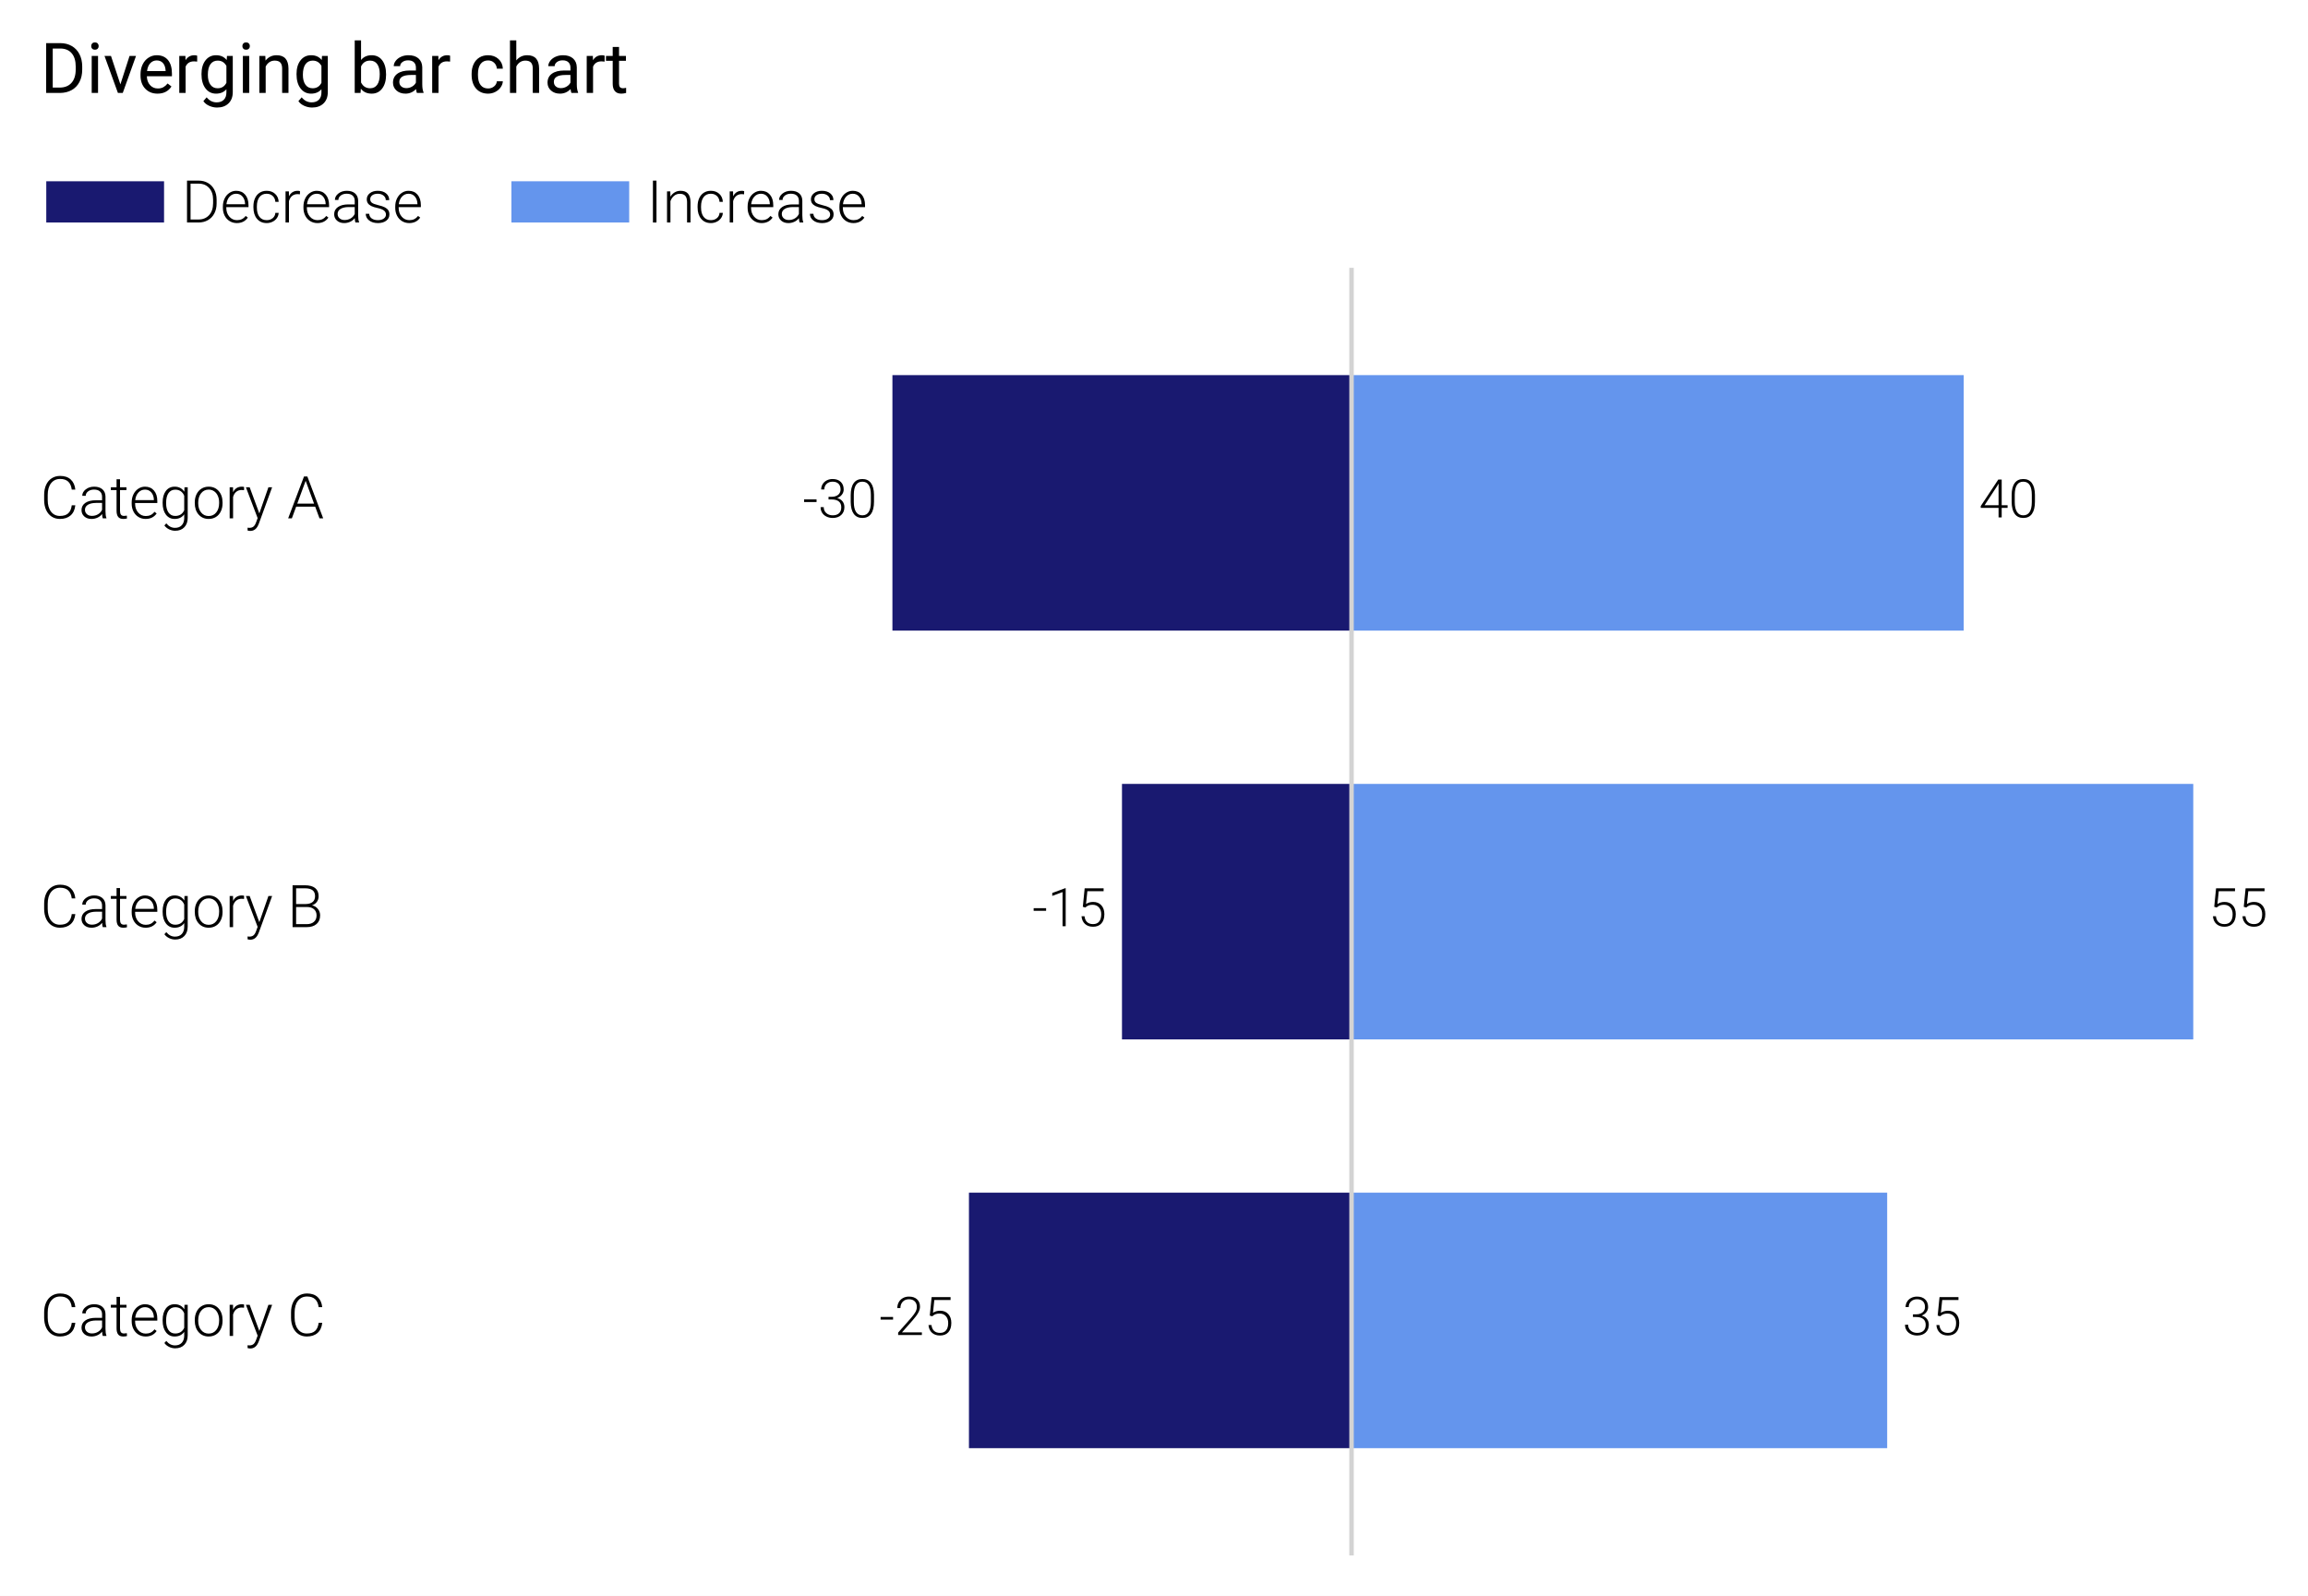
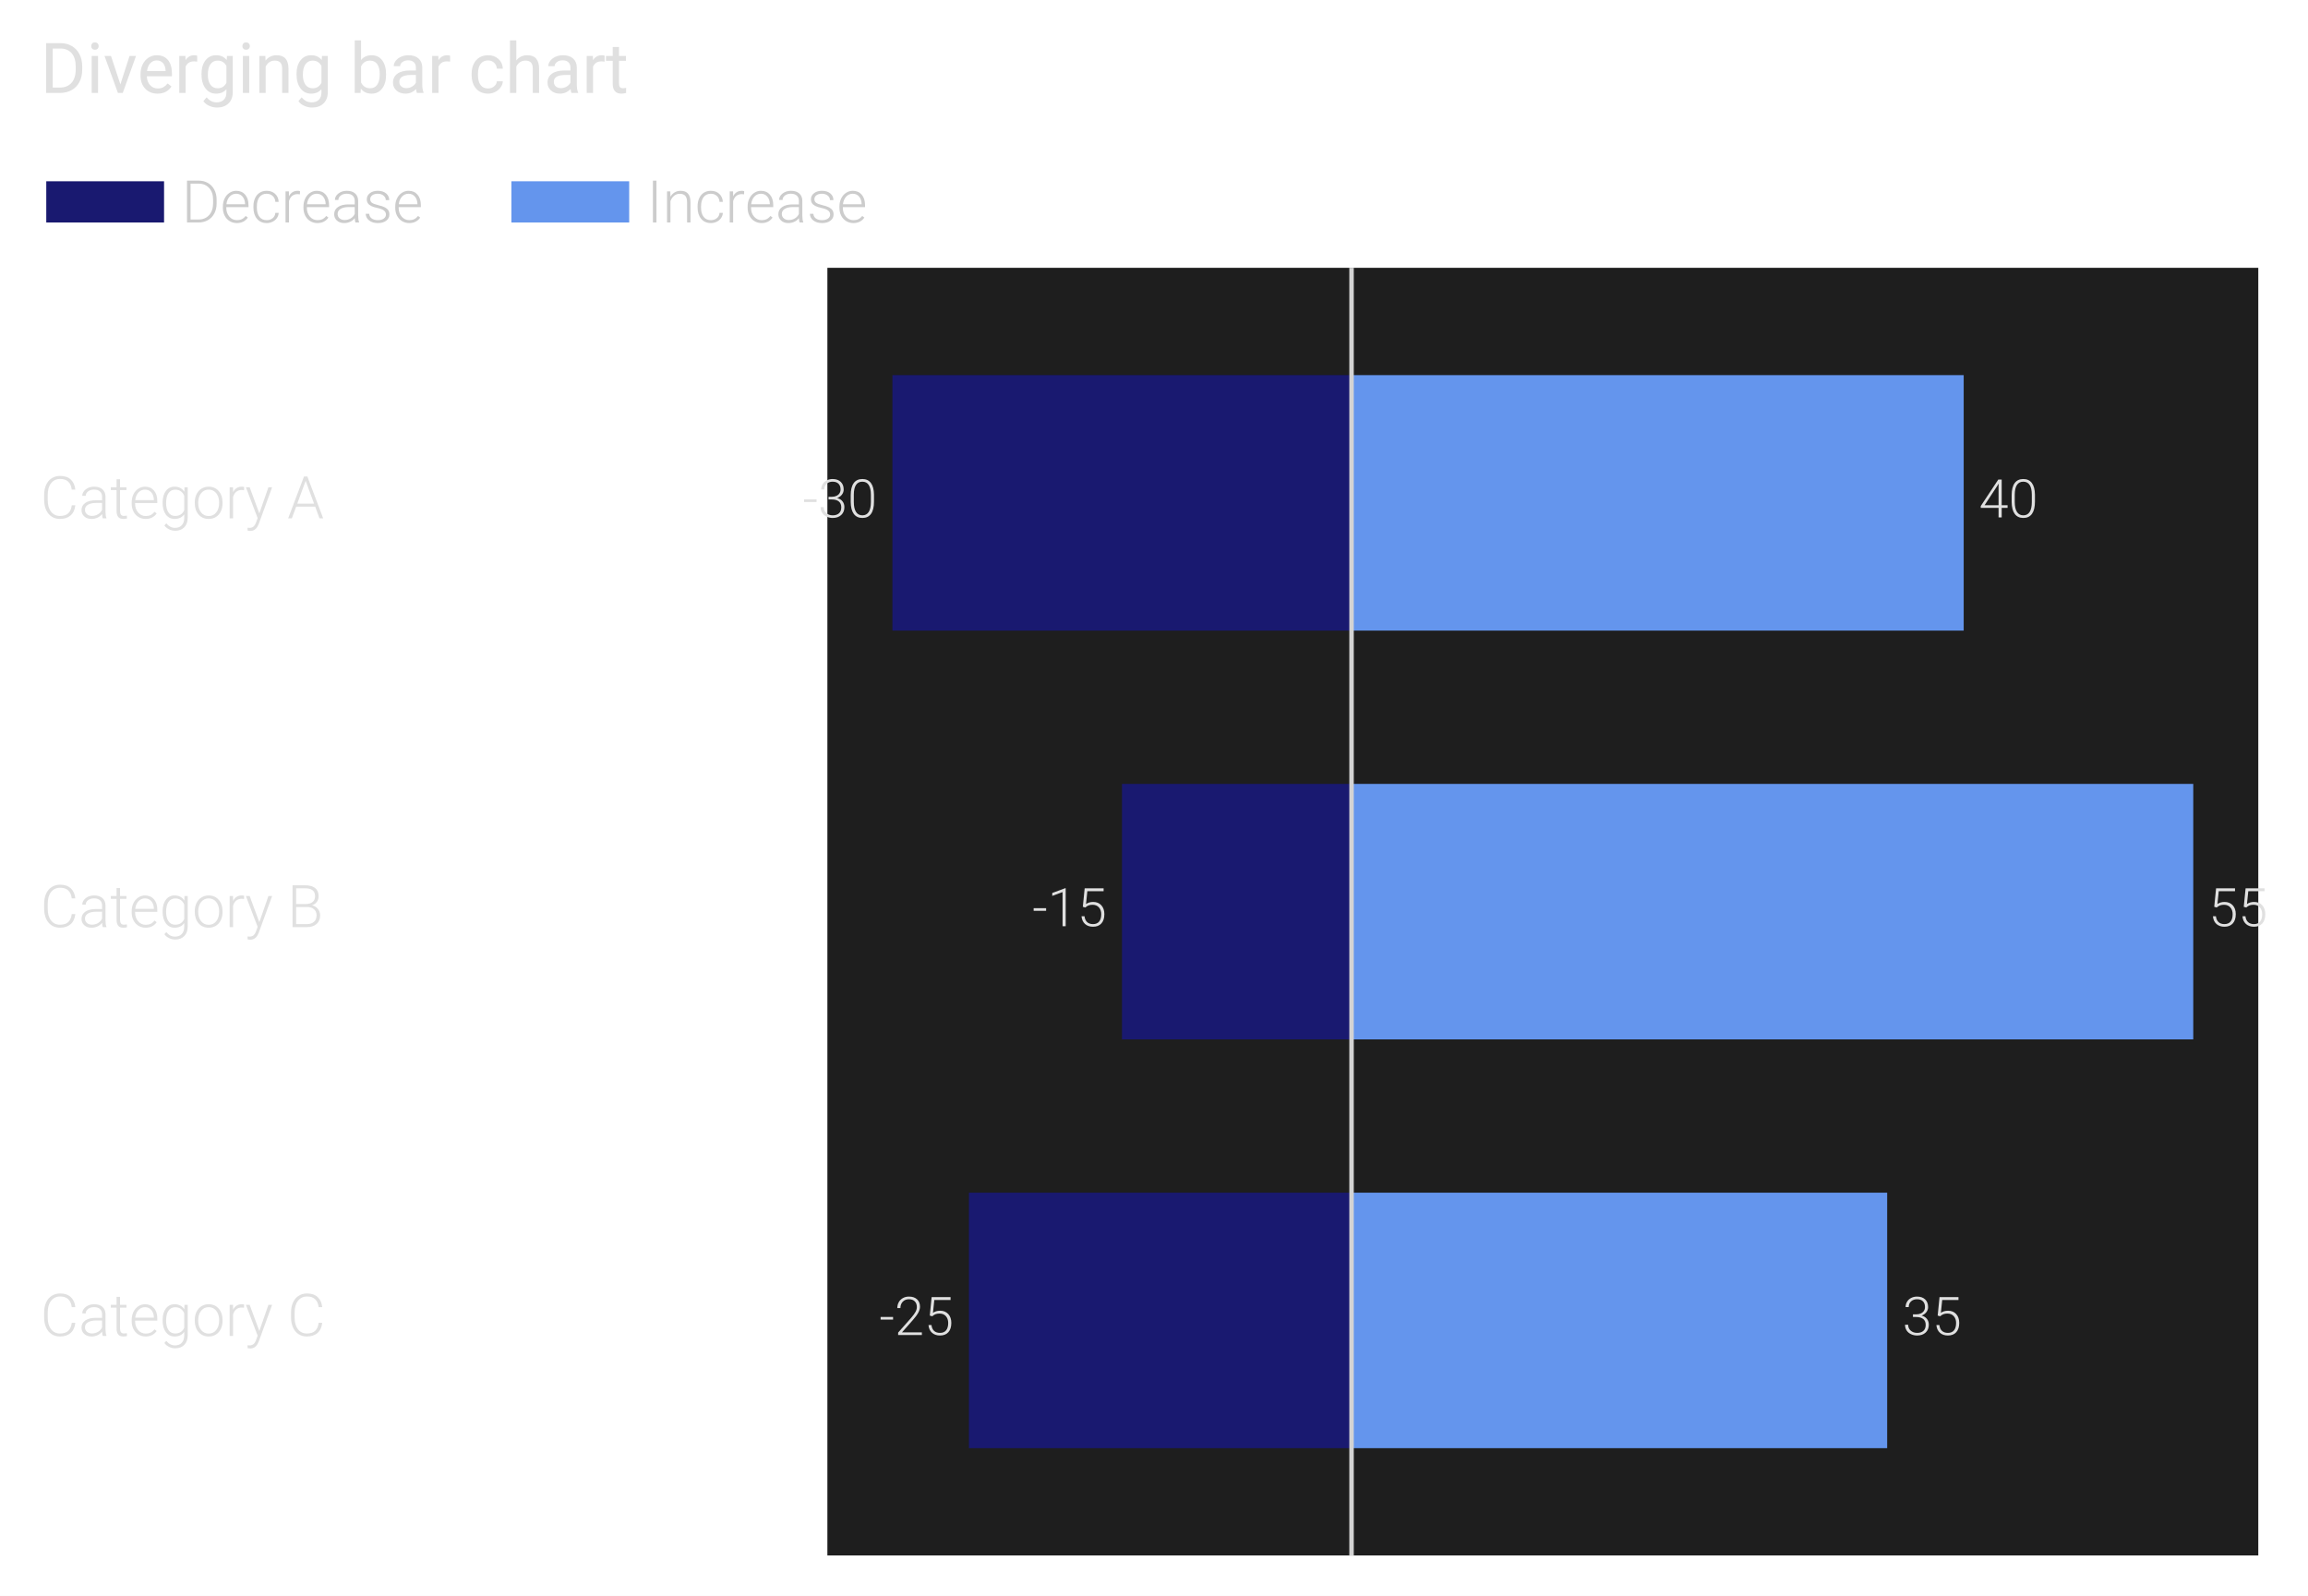
<svg xmlns="http://www.w3.org/2000/svg" xmlns:xlink="http://www.w3.org/1999/xlink" width="411.495pt" height="284.562pt" viewBox="0 0 411.495 284.562" version="1.1">
  <defs>
    <style type="text/css">*{stroke-linejoin: round; stroke-linecap: butt}</style>
  </defs>
  <g id="figure_1">
    <g id="patch_1">
      <path d="M 0 284.562  L 411.495 284.562  L 411.495 0  L 0 0  z " style="fill: #ffffff" />
    </g>
    <g id="axes_1">
      <g id="patch_2">
-         <path d="M 147.515 277.362  L 402.633 277.362  L 402.633 47.756  L 147.515 47.756  z " style="fill: #ffffff" />
+         <path d="M 147.515 277.362  L 402.633 277.362  L 402.633 47.756  L 147.515 47.756  z " style="fill: #1e1e1e" />
      </g>
      <g id="matplotlib.axis_1" />
      <g id="matplotlib.axis_2" />
      <g id="patch_3">
        <path d="M 240.967 258.229  L 172.754 258.229  L 172.754 212.672  L 240.967 212.672  z " clip-path="url(#p7fe0272d4f)" style="fill: #191970" />
      </g>
      <g id="patch_4">
        <path d="M 240.967 185.338  L 200.039 185.338  L 200.039 139.781  L 240.967 139.781  z " clip-path="url(#p7fe0272d4f)" style="fill: #191970" />
      </g>
      <g id="patch_5">
        <path d="M 240.967 112.447  L 159.111 112.447  L 159.111 66.89  L 240.967 66.89  z " clip-path="url(#p7fe0272d4f)" style="fill: #191970" />
      </g>
      <g id="patch_6">
        <path d="M 240.967 258.229  L 336.466 258.229  L 336.466 212.672  L 240.967 212.672  z " clip-path="url(#p7fe0272d4f)" style="fill: #6495ed" />
      </g>
      <g id="patch_7">
        <path d="M 240.967 185.338  L 391.037 185.338  L 391.037 139.781  L 240.967 139.781  z " clip-path="url(#p7fe0272d4f)" style="fill: #6495ed" />
      </g>
      <g id="patch_8">
        <path d="M 240.967 112.447  L 350.109 112.447  L 350.109 66.89  L 240.967 66.89  z " clip-path="url(#p7fe0272d4f)" style="fill: #6495ed" />
      </g>
      <g id="line2d_1">
        <path d="M 240.967 277.362  L 240.967 47.756  " clip-path="url(#p7fe0272d4f)" style="fill: none; stroke: #d3d3d3; stroke-width: 0.8; stroke-linecap: square" />
      </g>
      <g id="text_1">
-         <g transform="translate(7.2 238.213) scale(0.105 -0.105)">
+         <g style="fill: #e0e0e0" transform="translate(7.2 238.213) scale(0.105 -0.105)">
          <defs>
            <path id="Roboto-Light-43" d="M 3797 1419  Q 3719 700 3283 318  Q 2847 -63 2122 -63  Q 1616 -63 1227 190  Q 838 444 625 908  Q 413 1372 409 1969  L 409 2559  Q 409 3166 621 3634  Q 834 4103 1232 4358  Q 1631 4613 2150 4613  Q 2881 4613 3304 4217  Q 3728 3822 3797 3125  L 3409 3125  Q 3266 4284 2150 4284  Q 1531 4284 1164 3821  Q 797 3359 797 2544  L 797 1988  Q 797 1200 1155 731  Q 1513 263 2122 263  Q 2725 263 3031 552  Q 3338 841 3409 1419  L 3797 1419  z " transform="scale(0.015625)" />
            <path id="Roboto-Light-61" d="M 2622 0  Q 2566 159 2550 472  Q 2353 216 2048 76  Q 1744 -63 1403 -63  Q 916 -63 614 209  Q 313 481 313 897  Q 313 1391 723 1678  Q 1134 1966 1869 1966  L 2547 1966  L 2547 2350  Q 2547 2713 2323 2920  Q 2100 3128 1672 3128  Q 1281 3128 1025 2928  Q 769 2728 769 2447  L 394 2450  Q 394 2853 769 3148  Q 1144 3444 1691 3444  Q 2256 3444 2582 3161  Q 2909 2878 2919 2372  L 2919 772  Q 2919 281 3022 38  L 3022 0  L 2622 0  z M 1447 269  Q 1822 269 2117 450  Q 2413 631 2547 934  L 2547 1678  L 1878 1678  Q 1319 1672 1003 1473  Q 688 1275 688 928  Q 688 644 898 456  Q 1109 269 1447 269  z " transform="scale(0.015625)" />
            <path id="Roboto-Light-74" d="M 1069 4247  L 1069 3381  L 1769 3381  L 1769 3075  L 1069 3075  L 1069 822  Q 1069 541 1170 403  Q 1272 266 1509 266  Q 1603 266 1813 297  L 1828 -9  Q 1681 -63 1428 -63  Q 1044 -63 869 160  Q 694 384 694 819  L 694 3075  L 72 3075  L 72 3381  L 694 3381  L 694 4247  L 1069 4247  z " transform="scale(0.015625)" />
            <path id="Roboto-Light-65" d="M 1797 -63  Q 1366 -63 1017 150  Q 669 363 475 742  Q 281 1122 281 1594  L 281 1728  Q 281 2216 470 2606  Q 659 2997 996 3220  Q 1334 3444 1728 3444  Q 2344 3444 2705 3023  Q 3066 2603 3066 1875  L 3066 1666  L 653 1666  L 653 1594  Q 653 1019 983 636  Q 1313 253 1813 253  Q 2113 253 2342 362  Q 2572 472 2759 713  L 2994 534  Q 2581 -63 1797 -63  z M 1728 3125  Q 1306 3125 1017 2815  Q 728 2506 666 1984  L 2694 1984  L 2694 2025  Q 2678 2513 2415 2819  Q 2153 3125 1728 3125  z " transform="scale(0.015625)" />
            <path id="Roboto-Light-67" d="M 338 1722  Q 338 2516 689 2980  Q 1041 3444 1644 3444  Q 2334 3444 2694 2894  L 2713 3381  L 3063 3381  L 3063 69  Q 3063 -584 2697 -965  Q 2331 -1347 1706 -1347  Q 1353 -1347 1033 -1189  Q 713 -1031 528 -769  L 738 -544  Q 1134 -1031 1681 -1031  Q 2150 -1031 2412 -754  Q 2675 -478 2684 13  L 2684 438  Q 2325 -63 1638 -63  Q 1050 -63 694 406  Q 338 875 338 1672  L 338 1722  z M 716 1656  Q 716 1009 975 636  Q 1234 263 1706 263  Q 2397 263 2684 881  L 2684 2453  Q 2553 2778 2306 2948  Q 2059 3119 1713 3119  Q 1241 3119 978 2748  Q 716 2378 716 1656  z " transform="scale(0.015625)" />
            <path id="Roboto-Light-6f" d="M 281 1741  Q 281 2228 470 2618  Q 659 3009 1004 3226  Q 1350 3444 1788 3444  Q 2463 3444 2881 2970  Q 3300 2497 3300 1716  L 3300 1638  Q 3300 1147 3111 755  Q 2922 363 2578 150  Q 2234 -63 1794 -63  Q 1122 -63 701 410  Q 281 884 281 1666  L 281 1741  z M 656 1638  Q 656 1031 970 642  Q 1284 253 1794 253  Q 2300 253 2614 642  Q 2928 1031 2928 1669  L 2928 1741  Q 2928 2128 2784 2450  Q 2641 2772 2381 2948  Q 2122 3125 1788 3125  Q 1288 3125 972 2733  Q 656 2341 656 1706  L 656 1638  z " transform="scale(0.015625)" />
            <path id="Roboto-Light-72" d="M 2050 3063  Q 1931 3084 1797 3084  Q 1447 3084 1205 2889  Q 963 2694 859 2322  L 859 0  L 488 0  L 488 3381  L 853 3381  L 859 2844  Q 1156 3444 1813 3444  Q 1969 3444 2059 3403  L 2050 3063  z " transform="scale(0.015625)" />
            <path id="Roboto-Light-79" d="M 1559 538  L 2547 3381  L 2950 3381  L 1506 -575  L 1431 -750  Q 1153 -1366 572 -1366  Q 438 -1366 284 -1322  L 281 -1013  L 475 -1031  Q 750 -1031 920 -895  Q 1091 -759 1209 -428  L 1375 28  L 100 3381  L 509 3381  L 1559 538  z " transform="scale(0.015625)" />
            <path id="Roboto-Light-20" transform="scale(0.015625)" />
          </defs>
          <use xlink:href="#Roboto-Light-43" />
          <use xlink:href="#Roboto-Light-61" transform="translate(64.94141 0)" />
          <use xlink:href="#Roboto-Light-74" transform="translate(118.5059 0)" />
          <use xlink:href="#Roboto-Light-65" transform="translate(150.6348 0)" />
          <use xlink:href="#Roboto-Light-67" transform="translate(202.2949 0)" />
          <use xlink:href="#Roboto-Light-6f" transform="translate(257.7637 0)" />
          <use xlink:href="#Roboto-Light-72" transform="translate(313.7695 0)" />
          <use xlink:href="#Roboto-Light-79" transform="translate(347.4121 0)" />
          <use xlink:href="#Roboto-Light-20" transform="translate(394.9219 0)" />
          <use xlink:href="#Roboto-Light-43" transform="translate(419.2383 0)" />
        </g>
      </g>
      <g id="text_2">
-         <g transform="translate(7.2 165.3221) scale(0.105 -0.105)">
+         <g style="fill: #e0e0e0" transform="translate(7.2 165.3221) scale(0.105 -0.105)">
          <defs>
            <path id="Roboto-Light-42" d="M 575 0  L 575 4550  L 1919 4550  Q 2650 4550 3028 4248  Q 3406 3947 3406 3359  Q 3406 3006 3214 2745  Q 3022 2484 2688 2372  Q 3084 2284 3326 1981  Q 3569 1678 3569 1281  Q 3569 678 3180 339  Q 2791 0 2097 0  L 575 0  z M 959 2188  L 959 325  L 2113 325  Q 2606 325 2895 576  Q 3184 828 3184 1275  Q 3184 1697 2907 1942  Q 2631 2188 2144 2188  L 959 2188  z M 959 2509  L 2009 2509  Q 2491 2519 2755 2736  Q 3019 2953 3019 3369  Q 3019 3806 2745 4014  Q 2472 4222 1919 4222  L 959 4222  L 959 2509  z " transform="scale(0.015625)" />
          </defs>
          <use xlink:href="#Roboto-Light-43" />
          <use xlink:href="#Roboto-Light-61" transform="translate(64.94141 0)" />
          <use xlink:href="#Roboto-Light-74" transform="translate(118.5059 0)" />
          <use xlink:href="#Roboto-Light-65" transform="translate(150.6348 0)" />
          <use xlink:href="#Roboto-Light-67" transform="translate(202.2949 0)" />
          <use xlink:href="#Roboto-Light-6f" transform="translate(257.7637 0)" />
          <use xlink:href="#Roboto-Light-72" transform="translate(313.7695 0)" />
          <use xlink:href="#Roboto-Light-79" transform="translate(347.4121 0)" />
          <use xlink:href="#Roboto-Light-20" transform="translate(394.9219 0)" />
          <use xlink:href="#Roboto-Light-42" transform="translate(419.2383 0)" />
        </g>
      </g>
      <g id="text_3">
-         <g transform="translate(7.2 92.43118) scale(0.105 -0.105)">
+         <g style="fill: #e0e0e0" transform="translate(7.2 92.43118) scale(0.105 -0.105)">
          <defs>
            <path id="Roboto-Light-41" d="M 3031 1275  L 966 1275  L 497 0  L 94 0  L 1816 4550  L 2181 4550  L 3903 0  L 3503 0  L 3031 1275  z M 1084 1603  L 2909 1603  L 1997 4081  L 1084 1603  z " transform="scale(0.015625)" />
          </defs>
          <use xlink:href="#Roboto-Light-43" />
          <use xlink:href="#Roboto-Light-61" transform="translate(64.94141 0)" />
          <use xlink:href="#Roboto-Light-74" transform="translate(118.5059 0)" />
          <use xlink:href="#Roboto-Light-65" transform="translate(150.6348 0)" />
          <use xlink:href="#Roboto-Light-67" transform="translate(202.2949 0)" />
          <use xlink:href="#Roboto-Light-6f" transform="translate(257.7637 0)" />
          <use xlink:href="#Roboto-Light-72" transform="translate(313.7695 0)" />
          <use xlink:href="#Roboto-Light-79" transform="translate(347.4121 0)" />
          <use xlink:href="#Roboto-Light-20" transform="translate(394.9219 0)" />
          <use xlink:href="#Roboto-Light-41" transform="translate(419.2383 0)" />
        </g>
      </g>
      <g id="text_4">
-         <g transform="translate(156.7773 238.0478) scale(0.095 -0.095)">
+         <g style="fill: #e0e0e0" transform="translate(156.7773 238.0478) scale(0.095 -0.095)">
          <defs>
            <path id="Roboto-Light-2d" d="M 1650 1850  L 153 1850  L 153 2166  L 1650 2166  L 1650 1850  z " transform="scale(0.015625)" />
            <path id="Roboto-Light-32" d="M 3278 0  L 428 0  L 428 288  L 1988 2056  Q 2375 2503 2525 2793  Q 2675 3084 2675 3359  Q 2675 3791 2422 4042  Q 2169 4294 1725 4294  Q 1266 4294 983 4000  Q 700 3706 700 3238  L 328 3238  Q 328 3622 501 3937  Q 675 4253 995 4433  Q 1316 4613 1725 4613  Q 2350 4613 2701 4284  Q 3053 3956 3053 3391  Q 3053 3072 2854 2694  Q 2656 2316 2156 1750  L 888 316  L 3278 316  L 3278 0  z " transform="scale(0.015625)" />
            <path id="Roboto-Light-35" d="M 681 2331  L 903 4550  L 3178 4550  L 3178 4203  L 1225 4203  L 1066 2666  Q 1431 2916 1922 2916  Q 2538 2916 2903 2516  Q 3269 2116 3269 1450  Q 3269 731 2912 334  Q 2556 -63 1909 -63  Q 1316 -63 947 268  Q 578 600 525 1197  L 884 1197  Q 938 731 1200 492  Q 1463 253 1909 253  Q 2397 253 2645 562  Q 2894 872 2894 1444  Q 2894 1944 2616 2259  Q 2338 2575 1856 2575  Q 1591 2575 1394 2508  Q 1197 2441 978 2247  L 681 2331  z " transform="scale(0.015625)" />
          </defs>
          <use xlink:href="#Roboto-Light-2d" />
          <use xlink:href="#Roboto-Light-32" transform="translate(28.61328 0)" />
          <use xlink:href="#Roboto-Light-35" transform="translate(84.0332 0)" />
        </g>
      </g>
      <g id="text_5">
-         <g transform="translate(184.0627 165.1569) scale(0.095 -0.095)">
+         <g style="fill: #e0e0e0" transform="translate(184.0627 165.1569) scale(0.095 -0.095)">
          <defs>
            <path id="Roboto-Light-31" d="M 2169 0  L 1794 0  L 1794 4100  L 556 3641  L 556 3991  L 2106 4566  L 2169 4566  L 2169 0  z " transform="scale(0.015625)" />
          </defs>
          <use xlink:href="#Roboto-Light-2d" />
          <use xlink:href="#Roboto-Light-31" transform="translate(28.61328 0)" />
          <use xlink:href="#Roboto-Light-35" transform="translate(84.0332 0)" />
        </g>
      </g>
      <g id="text_6">
-         <g transform="translate(143.1347 92.26602) scale(0.095 -0.095)">
+         <g style="fill: #e0e0e0" transform="translate(143.1347 92.26602) scale(0.095 -0.095)">
          <defs>
            <path id="Roboto-Light-33" d="M 1259 2478  L 1647 2478  Q 1969 2478 2209 2592  Q 2450 2706 2576 2904  Q 2703 3103 2703 3363  Q 2703 3800 2456 4047  Q 2209 4294 1747 4294  Q 1309 4294 1029 4036  Q 750 3778 750 3356  L 375 3356  Q 375 3709 553 4001  Q 731 4294 1047 4453  Q 1363 4613 1747 4613  Q 2366 4613 2722 4275  Q 3078 3938 3078 3350  Q 3078 3022 2870 2745  Q 2663 2469 2300 2331  Q 2725 2213 2944 1923  Q 3163 1634 3163 1234  Q 3163 650 2781 293  Q 2400 -63 1763 -63  Q 1356 -63 1017 100  Q 678 263 492 555  Q 306 847 306 1234  L 681 1234  Q 681 800 984 526  Q 1288 253 1763 253  Q 2247 253 2517 501  Q 2788 750 2788 1222  Q 2788 1678 2495 1918  Q 2203 2159 1634 2159  L 1259 2159  L 1259 2478  z " transform="scale(0.015625)" />
            <path id="Roboto-Light-30" d="M 3172 1897  Q 3172 934 2819 435  Q 2466 -63 1778 -63  Q 1103 -63 743 426  Q 384 916 375 1850  L 375 2666  Q 375 3625 731 4119  Q 1088 4613 1772 4613  Q 2447 4613 2803 4136  Q 3159 3659 3172 2731  L 3172 1897  z M 2797 2713  Q 2797 3494 2542 3894  Q 2288 4294 1772 4294  Q 1266 4294 1009 3903  Q 753 3513 747 2750  L 747 1856  Q 747 1078 1011 665  Q 1275 253 1778 253  Q 2278 253 2536 656  Q 2794 1059 2797 1838  L 2797 2713  z " transform="scale(0.015625)" />
          </defs>
          <use xlink:href="#Roboto-Light-2d" />
          <use xlink:href="#Roboto-Light-33" transform="translate(28.61328 0)" />
          <use xlink:href="#Roboto-Light-30" transform="translate(84.0332 0)" />
        </g>
      </g>
      <g id="text_7">
-         <g transform="translate(339.1946 238.0478) scale(0.095 -0.095)">
+         <g style="fill: #e0e0e0" transform="translate(339.1946 238.0478) scale(0.095 -0.095)">
          <use xlink:href="#Roboto-Light-33" />
          <use xlink:href="#Roboto-Light-35" transform="translate(55.41992 0)" />
        </g>
      </g>
      <g id="text_8">
-         <g transform="translate(393.7653 165.1569) scale(0.095 -0.095)">
+         <g style="fill: #e0e0e0" transform="translate(393.7653 165.1569) scale(0.095 -0.095)">
          <use xlink:href="#Roboto-Light-35" />
          <use xlink:href="#Roboto-Light-35" transform="translate(55.41992 0)" />
        </g>
      </g>
      <g id="text_9">
-         <g transform="translate(352.8373 92.26602) scale(0.095 -0.095)">
+         <g style="fill: #e0e0e0" transform="translate(352.8373 92.26602) scale(0.095 -0.095)">
          <defs>
            <path id="Roboto-Light-34" d="M 2725 1466  L 3434 1466  L 3434 1150  L 2725 1150  L 2725 0  L 2350 0  L 2350 1150  L 209 1150  L 209 1363  L 2316 4550  L 2725 4550  L 2725 1466  z M 669 1466  L 2350 1466  L 2350 4066  L 2184 3778  L 669 1466  z " transform="scale(0.015625)" />
          </defs>
          <use xlink:href="#Roboto-Light-34" />
          <use xlink:href="#Roboto-Light-30" transform="translate(55.41992 0)" />
        </g>
      </g>
    </g>
    <g id="text_10">
-       <g transform="translate(7.2 16.575) scale(0.125 -0.125)">
+       <g style="fill: #e0e0e0" transform="translate(7.2 16.575) scale(0.125 -0.125)">
        <defs>
          <path id="Roboto-Regular-44" d="M 528 0  L 528 4550  L 1813 4550  Q 2406 4550 2862 4287  Q 3319 4025 3567 3540  Q 3816 3056 3819 2428  L 3819 2138  Q 3819 1494 3570 1009  Q 3322 525 2861 265  Q 2400 6 1788 0  L 528 0  z M 1128 4056  L 1128 491  L 1759 491  Q 2453 491 2839 922  Q 3225 1353 3225 2150  L 3225 2416  Q 3225 3191 2861 3620  Q 2497 4050 1828 4056  L 1128 4056  z " transform="scale(0.015625)" />
          <path id="Roboto-Regular-69" d="M 1066 0  L 488 0  L 488 3381  L 1066 3381  L 1066 0  z M 441 4278  Q 441 4419 527 4516  Q 613 4613 781 4613  Q 950 4613 1037 4516  Q 1125 4419 1125 4278  Q 1125 4138 1037 4044  Q 950 3950 781 3950  Q 613 3950 527 4044  Q 441 4138 441 4278  z " transform="scale(0.015625)" />
          <path id="Roboto-Regular-76" d="M 1553 784  L 2391 3381  L 2981 3381  L 1769 0  L 1328 0  L 103 3381  L 694 3381  L 1553 784  z " transform="scale(0.015625)" />
          <path id="Roboto-Regular-65" d="M 1841 -63  Q 1153 -63 722 389  Q 291 841 291 1597  L 291 1703  Q 291 2206 483 2601  Q 675 2997 1020 3220  Q 1366 3444 1769 3444  Q 2428 3444 2793 3009  Q 3159 2575 3159 1766  L 3159 1525  L 869 1525  Q 881 1025 1161 717  Q 1441 409 1872 409  Q 2178 409 2390 534  Q 2603 659 2763 866  L 3116 591  Q 2691 -63 1841 -63  z M 1769 2969  Q 1419 2969 1181 2714  Q 944 2459 888 2000  L 2581 2000  L 2581 2044  Q 2556 2484 2343 2726  Q 2131 2969 1769 2969  z " transform="scale(0.015625)" />
          <path id="Roboto-Regular-72" d="M 2072 2863  Q 1941 2884 1788 2884  Q 1219 2884 1016 2400  L 1016 0  L 438 0  L 438 3381  L 1000 3381  L 1009 2991  Q 1294 3444 1816 3444  Q 1984 3444 2072 3400  L 2072 2863  z " transform="scale(0.015625)" />
          <path id="Roboto-Regular-67" d="M 300 1719  Q 300 2509 665 2976  Q 1031 3444 1634 3444  Q 2253 3444 2600 3006  L 2628 3381  L 3156 3381  L 3156 81  Q 3156 -575 2767 -953  Q 2378 -1331 1722 -1331  Q 1356 -1331 1006 -1175  Q 656 -1019 472 -747  L 772 -400  Q 1144 -859 1681 -859  Q 2103 -859 2339 -621  Q 2575 -384 2575 47  L 2575 338  Q 2228 -63 1628 -63  Q 1034 -63 667 415  Q 300 894 300 1719  z M 881 1653  Q 881 1081 1115 754  Q 1350 428 1772 428  Q 2319 428 2575 925  L 2575 2469  Q 2309 2953 1778 2953  Q 1356 2953 1118 2625  Q 881 2297 881 1653  z " transform="scale(0.015625)" />
          <path id="Roboto-Regular-6e" d="M 984 3381  L 1003 2956  Q 1391 3444 2016 3444  Q 3088 3444 3097 2234  L 3097 0  L 2519 0  L 2519 2238  Q 2516 2603 2352 2778  Q 2188 2953 1841 2953  Q 1559 2953 1346 2803  Q 1134 2653 1016 2409  L 1016 0  L 438 0  L 438 3381  L 984 3381  z " transform="scale(0.015625)" />
          <path id="Roboto-Regular-20" transform="scale(0.015625)" />
          <path id="Roboto-Regular-62" d="M 3300 1653  Q 3300 878 2944 407  Q 2588 -63 1988 -63  Q 1347 -63 997 391  L 969 0  L 438 0  L 438 4800  L 1016 4800  L 1016 3009  Q 1366 3444 1981 3444  Q 2597 3444 2948 2978  Q 3300 2513 3300 1703  L 3300 1653  z M 2722 1719  Q 2722 2309 2494 2631  Q 2266 2953 1838 2953  Q 1266 2953 1016 2422  L 1016 959  Q 1281 428 1844 428  Q 2259 428 2490 750  Q 2722 1072 2722 1719  z " transform="scale(0.015625)" />
          <path id="Roboto-Regular-61" d="M 2525 0  Q 2475 100 2444 356  Q 2041 -63 1481 -63  Q 981 -63 661 220  Q 341 503 341 938  Q 341 1466 742 1758  Q 1144 2050 1872 2050  L 2434 2050  L 2434 2316  Q 2434 2619 2253 2798  Q 2072 2978 1719 2978  Q 1409 2978 1200 2822  Q 991 2666 991 2444  L 409 2444  Q 409 2697 589 2933  Q 769 3169 1076 3306  Q 1384 3444 1753 3444  Q 2338 3444 2669 3151  Q 3000 2859 3013 2347  L 3013 791  Q 3013 325 3131 50  L 3131 0  L 2525 0  z M 1566 441  Q 1838 441 2081 581  Q 2325 722 2434 947  L 2434 1641  L 1981 1641  Q 919 1641 919 1019  Q 919 747 1100 594  Q 1281 441 1566 441  z " transform="scale(0.015625)" />
          <path id="Roboto-Regular-63" d="M 1794 409  Q 2103 409 2334 596  Q 2566 784 2591 1066  L 3138 1066  Q 3122 775 2937 512  Q 2753 250 2445 93  Q 2138 -63 1794 -63  Q 1103 -63 695 398  Q 288 859 288 1659  L 288 1756  Q 288 2250 469 2634  Q 650 3019 989 3231  Q 1328 3444 1791 3444  Q 2359 3444 2736 3103  Q 3113 2763 3138 2219  L 2591 2219  Q 2566 2547 2342 2758  Q 2119 2969 1791 2969  Q 1350 2969 1108 2651  Q 866 2334 866 1734  L 866 1625  Q 866 1041 1106 725  Q 1347 409 1794 409  z " transform="scale(0.015625)" />
          <path id="Roboto-Regular-68" d="M 1016 2972  Q 1400 3444 2016 3444  Q 3088 3444 3097 2234  L 3097 0  L 2519 0  L 2519 2238  Q 2516 2603 2352 2778  Q 2188 2953 1841 2953  Q 1559 2953 1346 2803  Q 1134 2653 1016 2409  L 1016 0  L 438 0  L 438 4800  L 1016 4800  L 1016 2972  z " transform="scale(0.015625)" />
          <path id="Roboto-Regular-74" d="M 1222 4200  L 1222 3381  L 1853 3381  L 1853 2934  L 1222 2934  L 1222 838  Q 1222 634 1306 532  Q 1391 431 1594 431  Q 1694 431 1869 469  L 1869 0  Q 1641 -63 1425 -63  Q 1038 -63 841 171  Q 644 406 644 838  L 644 2934  L 28 2934  L 28 3381  L 644 3381  L 644 4200  L 1222 4200  z " transform="scale(0.015625)" />
        </defs>
        <use xlink:href="#Roboto-Regular-44" />
        <use xlink:href="#Roboto-Regular-69" transform="translate(65.57617 0)" />
        <use xlink:href="#Roboto-Regular-76" transform="translate(89.84375 0)" />
        <use xlink:href="#Roboto-Regular-65" transform="translate(138.2812 0)" />
        <use xlink:href="#Roboto-Regular-72" transform="translate(191.2598 0)" />
        <use xlink:href="#Roboto-Regular-67" transform="translate(225.0977 0)" />
        <use xlink:href="#Roboto-Regular-69" transform="translate(281.2012 0)" />
        <use xlink:href="#Roboto-Regular-6e" transform="translate(305.4688 0)" />
        <use xlink:href="#Roboto-Regular-67" transform="translate(360.6445 0)" />
        <use xlink:href="#Roboto-Regular-20" transform="translate(416.748 0)" />
        <use xlink:href="#Roboto-Regular-62" transform="translate(441.5039 0)" />
        <use xlink:href="#Roboto-Regular-61" transform="translate(497.6074 0)" />
        <use xlink:href="#Roboto-Regular-72" transform="translate(552.002 0)" />
        <use xlink:href="#Roboto-Regular-20" transform="translate(585.8398 0)" />
        <use xlink:href="#Roboto-Regular-63" transform="translate(610.5957 0)" />
        <use xlink:href="#Roboto-Regular-68" transform="translate(662.9395 0)" />
        <use xlink:href="#Roboto-Regular-61" transform="translate(718.0176 0)" />
        <use xlink:href="#Roboto-Regular-72" transform="translate(772.4121 0)" />
        <use xlink:href="#Roboto-Regular-74" transform="translate(806.25 0)" />
      </g>
    </g>
    <g id="legend_1">
      <g id="patch_9">
        <path d="M 8.25 39.673  L 29.25 39.673  L 29.25 32.323  L 8.25 32.323  z " style="fill: #191970" />
      </g>
      <g id="text_11">
-         <g transform="translate(32.4 39.67323) scale(0.105 -0.105)">
+         <g style="fill: #cccccc" transform="translate(32.4 39.67323) scale(0.105 -0.105)">
          <defs>
            <path id="Roboto-Light-44" d="M 575 0  L 575 4550  L 1847 4550  Q 2406 4550 2850 4295  Q 3294 4041 3542 3566  Q 3791 3091 3791 2484  L 3791 2066  Q 3791 1456 3544 984  Q 3297 513 2848 256  Q 2400 0 1819 0  L 575 0  z M 959 4222  L 959 325  L 1822 325  Q 2541 325 2975 801  Q 3409 1278 3409 2091  L 3409 2491  Q 3409 3275 2981 3747  Q 2553 4219 1853 4222  L 959 4222  z " transform="scale(0.015625)" />
            <path id="Roboto-Light-63" d="M 1738 253  Q 2128 253 2392 473  Q 2656 694 2678 1044  L 3038 1044  Q 3022 734 2844 479  Q 2666 225 2370 81  Q 2075 -63 1738 -63  Q 1072 -63 683 400  Q 294 863 294 1644  L 294 1756  Q 294 2256 469 2640  Q 644 3025 970 3234  Q 1297 3444 1734 3444  Q 2291 3444 2652 3112  Q 3013 2781 3038 2241  L 2678 2241  Q 2653 2638 2392 2881  Q 2131 3125 1734 3125  Q 1228 3125 948 2759  Q 669 2394 669 1734  L 669 1625  Q 669 978 948 615  Q 1228 253 1738 253  z " transform="scale(0.015625)" />
            <path id="Roboto-Light-73" d="M 2513 859  Q 2513 1138 2289 1306  Q 2066 1475 1616 1570  Q 1166 1666 917 1789  Q 669 1913 548 2091  Q 428 2269 428 2522  Q 428 2922 762 3183  Q 1097 3444 1619 3444  Q 2184 3444 2526 3164  Q 2869 2884 2869 2434  L 2494 2434  Q 2494 2731 2245 2928  Q 1997 3125 1619 3125  Q 1250 3125 1026 2961  Q 803 2797 803 2534  Q 803 2281 989 2142  Q 1175 2003 1667 1887  Q 2159 1772 2404 1640  Q 2650 1509 2769 1325  Q 2888 1141 2888 878  Q 2888 450 2542 193  Q 2197 -63 1641 -63  Q 1050 -63 683 223  Q 316 509 316 947  L 691 947  Q 713 619 967 436  Q 1222 253 1641 253  Q 2031 253 2272 425  Q 2513 597 2513 859  z " transform="scale(0.015625)" />
          </defs>
          <use xlink:href="#Roboto-Light-44" />
          <use xlink:href="#Roboto-Light-65" transform="translate(65.47852 0)" />
          <use xlink:href="#Roboto-Light-63" transform="translate(117.1387 0)" />
          <use xlink:href="#Roboto-Light-72" transform="translate(168.6523 0)" />
          <use xlink:href="#Roboto-Light-65" transform="translate(202.2949 0)" />
          <use xlink:href="#Roboto-Light-61" transform="translate(253.9551 0)" />
          <use xlink:href="#Roboto-Light-73" transform="translate(307.5195 0)" />
          <use xlink:href="#Roboto-Light-65" transform="translate(358.1543 0)" />
        </g>
      </g>
      <g id="patch_10">
        <path d="M 91.18 39.673  L 112.18 39.673  L 112.18 32.323  L 91.18 32.323  z " style="fill: #6495ed" />
      </g>
      <g id="text_12">
-         <g transform="translate(115.3303 39.67323) scale(0.105 -0.105)">
+         <g style="fill: #cccccc" transform="translate(115.3303 39.67323) scale(0.105 -0.105)">
          <defs>
            <path id="Roboto-Light-49" d="M 1044 0  L 659 0  L 659 4550  L 1044 4550  L 1044 0  z " transform="scale(0.015625)" />
            <path id="Roboto-Light-6e" d="M 844 3381  L 856 2803  Q 1047 3116 1331 3280  Q 1616 3444 1959 3444  Q 2503 3444 2768 3137  Q 3034 2831 3038 2219  L 3038 0  L 2666 0  L 2666 2222  Q 2663 2675 2473 2897  Q 2284 3119 1869 3119  Q 1522 3119 1255 2901  Q 988 2684 859 2316  L 859 0  L 488 0  L 488 3381  L 844 3381  z " transform="scale(0.015625)" />
          </defs>
          <use xlink:href="#Roboto-Light-49" />
          <use xlink:href="#Roboto-Light-6e" transform="translate(26.61133 0)" />
          <use xlink:href="#Roboto-Light-63" transform="translate(81.54297 0)" />
          <use xlink:href="#Roboto-Light-72" transform="translate(133.0566 0)" />
          <use xlink:href="#Roboto-Light-65" transform="translate(166.6992 0)" />
          <use xlink:href="#Roboto-Light-61" transform="translate(218.3594 0)" />
          <use xlink:href="#Roboto-Light-73" transform="translate(271.9238 0)" />
          <use xlink:href="#Roboto-Light-65" transform="translate(322.5586 0)" />
        </g>
      </g>
    </g>
  </g>
  <defs>
    <clipPath id="p7fe0272d4f">
      <rect x="147.515" y="47.756" width="255.118" height="229.606" />
    </clipPath>
  </defs>
</svg>
